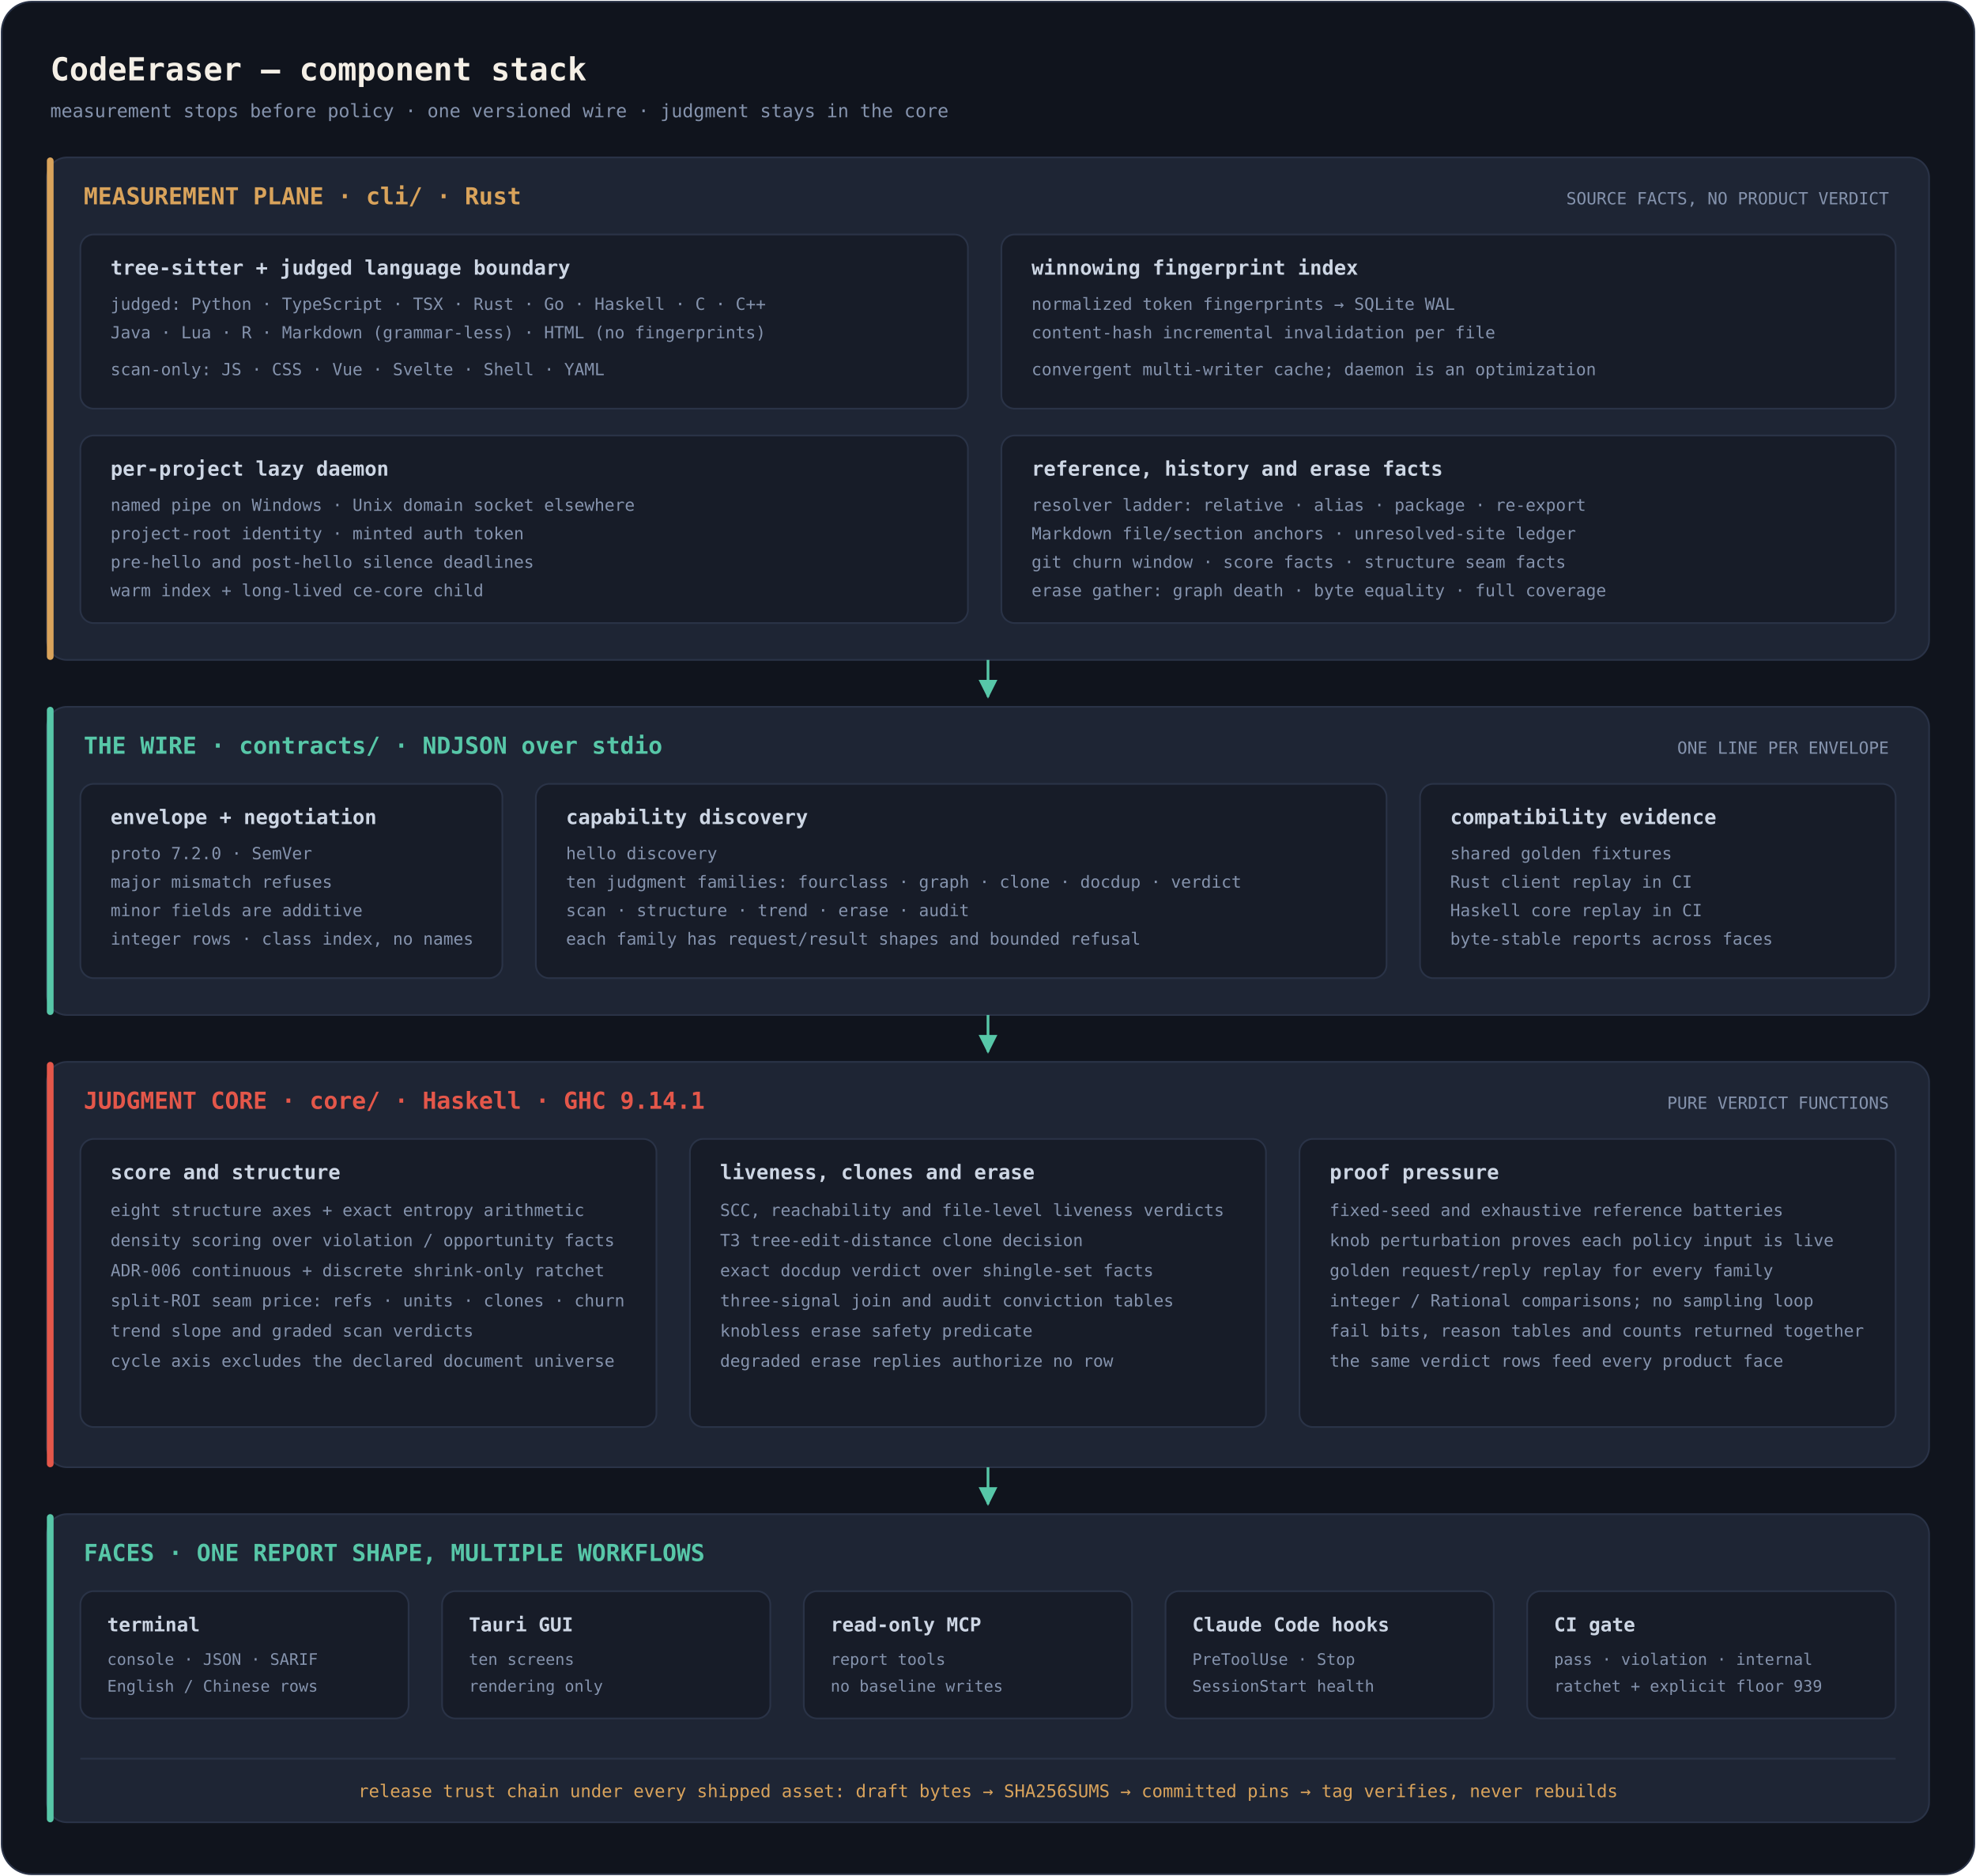
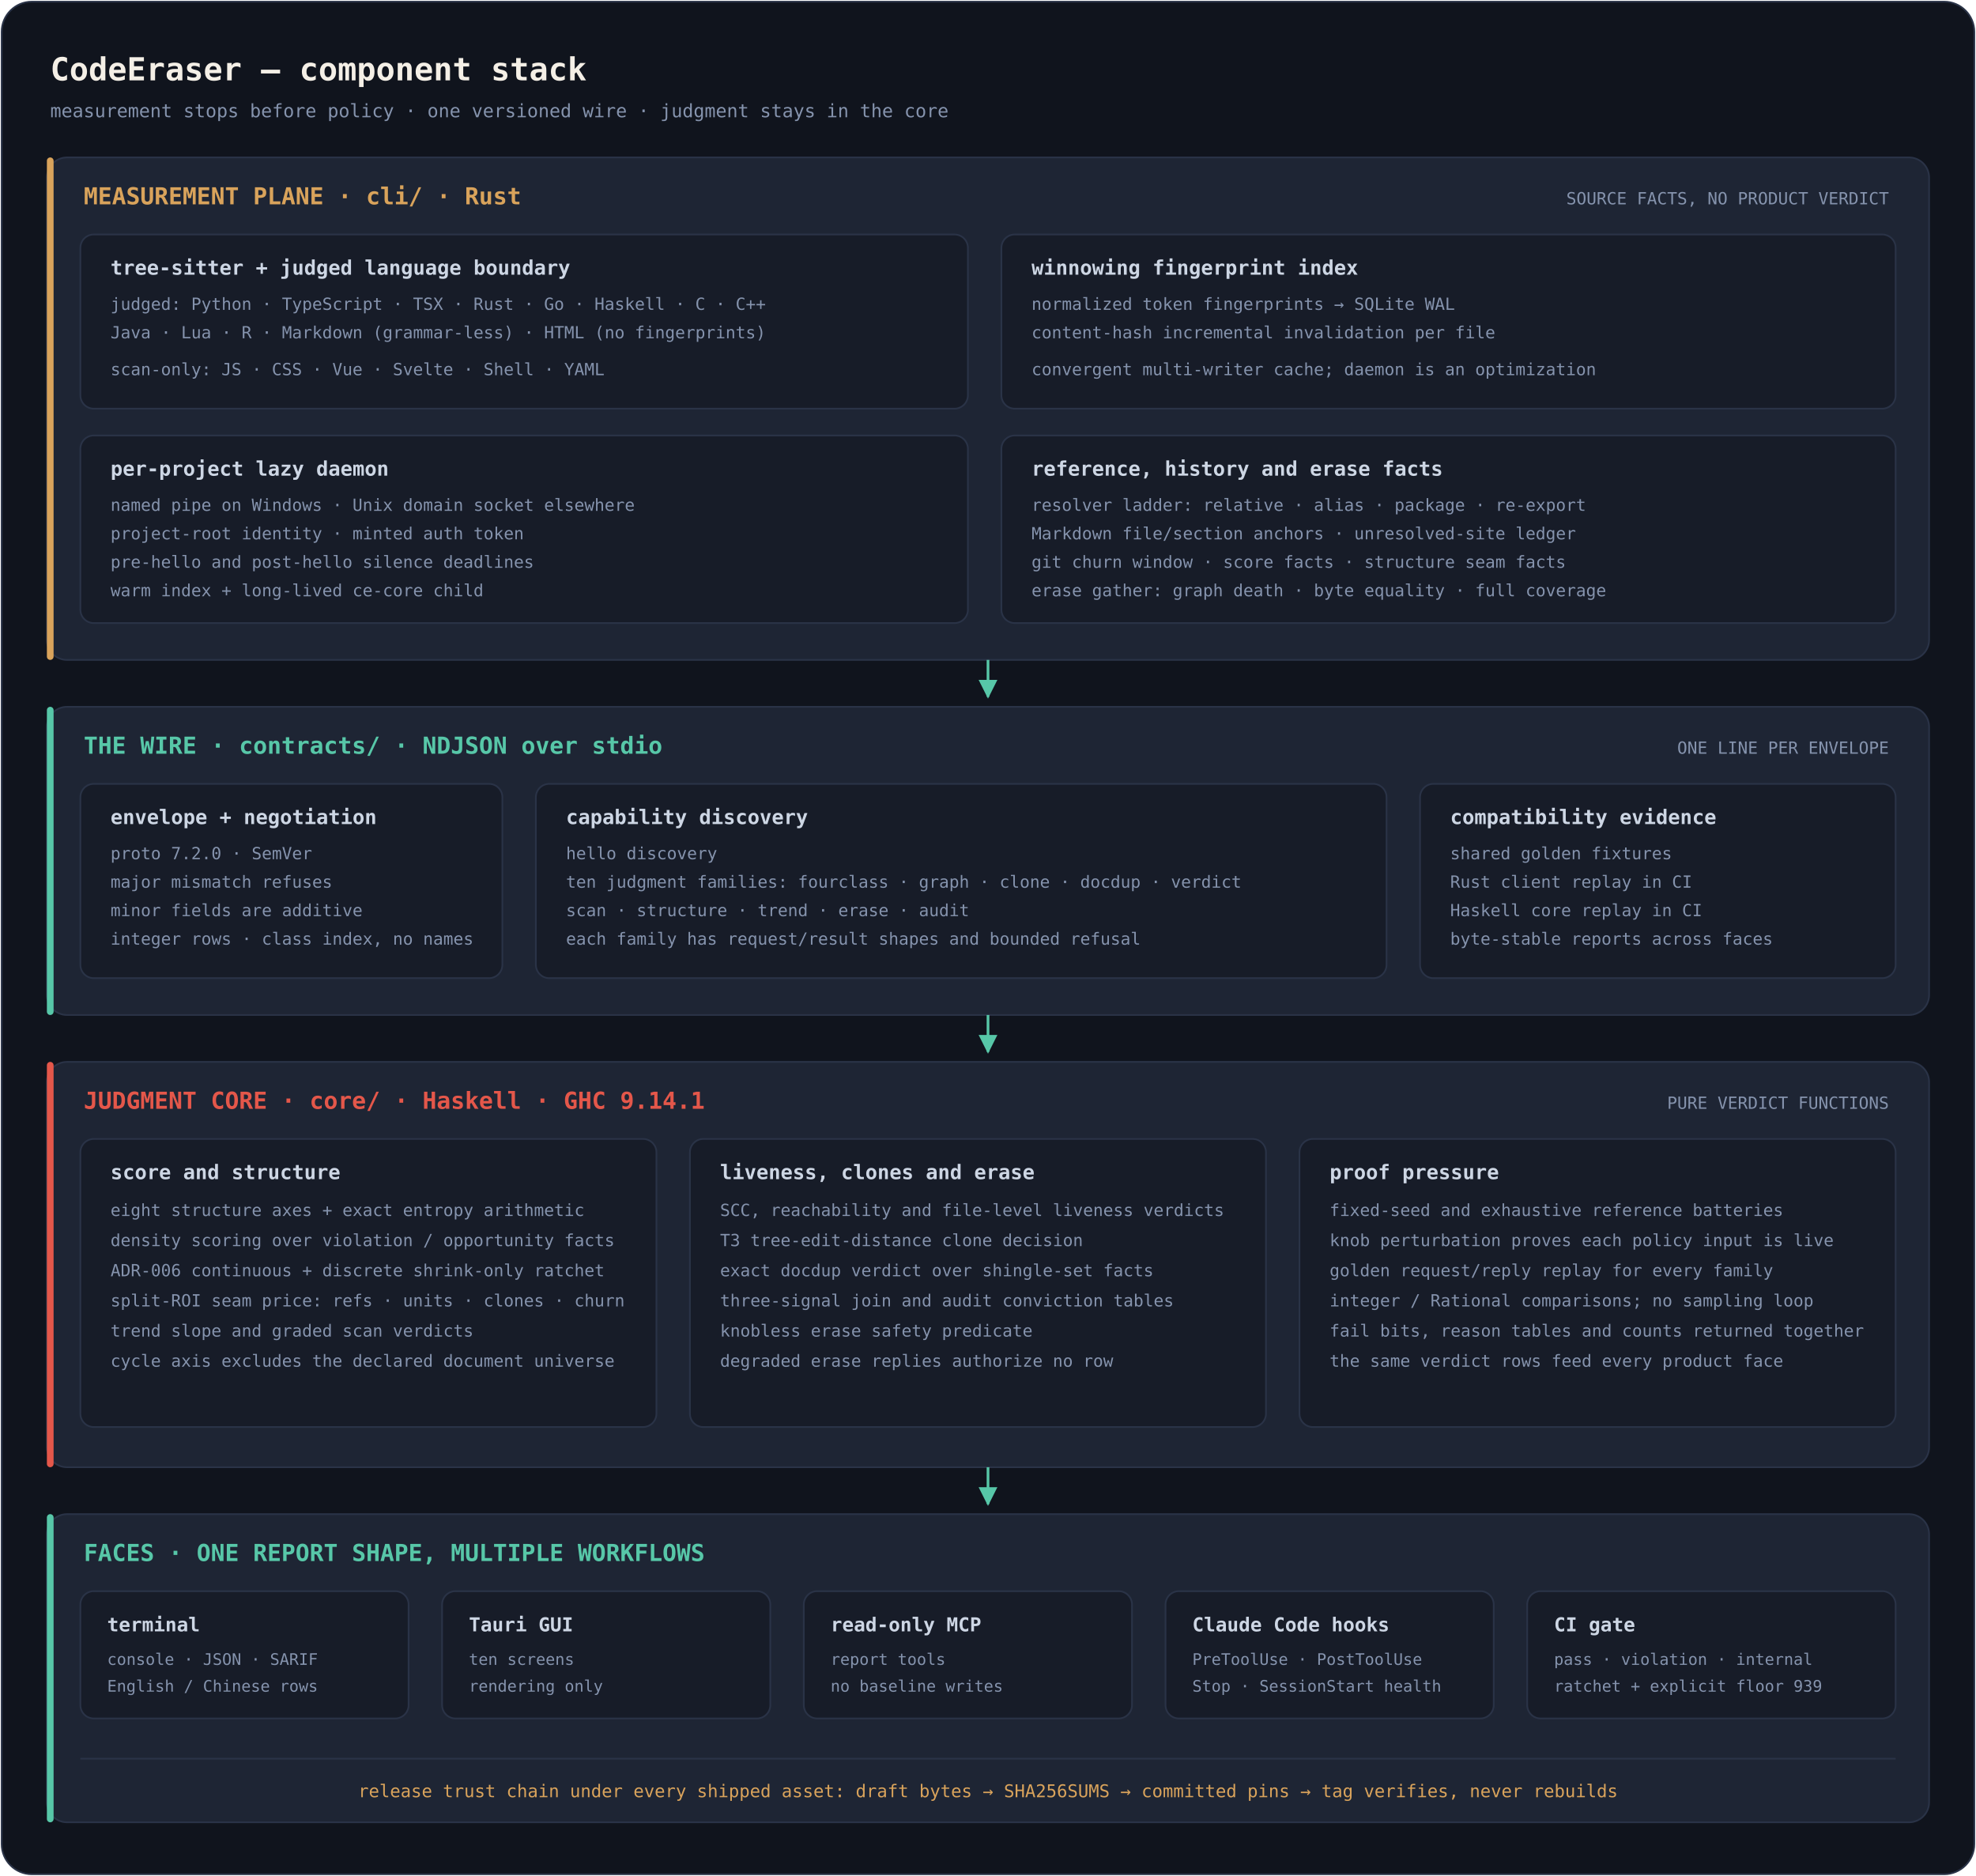
<svg xmlns="http://www.w3.org/2000/svg" viewBox="0 0 1180 1120" role="img" aria-label="CodeEraser stack: Rust measurement, an NDJSON wire, Haskell judgment, product faces, and the release pin chain">
  <defs>
    <marker id="arrow" viewBox="0 0 10 10" refX="9" refY="5" markerWidth="7" markerHeight="7" orient="auto">
      <path d="M0 0 L10 5 L0 10 z" fill="#57c7a8" />
    </marker>
  </defs>
  <rect x="1" y="1" width="1178" height="1118" rx="18" fill="#10141d" stroke="#2a3347" />
  <g font-family="ui-monospace, 'Cascadia Mono', Consolas, 'SF Mono', monospace">
    <text x="30" y="48" font-size="19" font-weight="600" fill="#f4efe6">CodeEraser — component stack</text>
    <text x="30" y="70" font-size="11" fill="#8593ad">measurement stops before policy · one versioned wire · judgment stays in the core</text>
    <g>
      <rect x="28" y="94" width="1124" height="300" rx="12" fill="#1e2534" stroke="#2a3347" />
      <rect x="28" y="94" width="4" height="300" rx="2" fill="#d9a35b" />
      <text x="50" y="122" font-size="14" font-weight="600" fill="#d9a35b">MEASUREMENT PLANE · cli/ · Rust</text>
      <text x="1128" y="122" font-size="10" text-anchor="end" fill="#8593ad">SOURCE FACTS, NO PRODUCT VERDICT</text>
      <g fill="#171c28" stroke="#2a3347">
        <rect x="48" y="140" width="530" height="104" rx="8" />
        <rect x="598" y="140" width="534" height="104" rx="8" />
        <rect x="48" y="260" width="530" height="112" rx="8" />
        <rect x="598" y="260" width="534" height="112" rx="8" />
      </g>
      <g font-size="12" font-weight="600" fill="#cdd6e4">
        <text x="66" y="164">tree-sitter + judged language boundary</text>
        <text x="616" y="164">winnowing fingerprint index</text>
        <text x="66" y="284">per-project lazy daemon</text>
        <text x="616" y="284">reference, history and erase facts</text>
      </g>
      <g font-size="10" fill="#8593ad">
        <text x="66" y="185">judged: Python · TypeScript · TSX · Rust · Go · Haskell · C · C++</text>
        <text x="66" y="202">Java · Lua · R · Markdown (grammar-less) · HTML (no fingerprints)</text>
        <text x="66" y="224">scan-only: JS · CSS · Vue · Svelte · Shell · YAML</text>
        <text x="616" y="185">normalized token fingerprints → SQLite WAL</text>
        <text x="616" y="202">content-hash incremental invalidation per file</text>
        <text x="616" y="224">convergent multi-writer cache; daemon is an optimization</text>
        <text x="66" y="305">named pipe on Windows · Unix domain socket elsewhere</text>
        <text x="66" y="322">project-root identity · minted auth token</text>
        <text x="66" y="339">pre-hello and post-hello silence deadlines</text>
        <text x="66" y="356">warm index + long-lived ce-core child</text>
        <text x="616" y="305">resolver ladder: relative · alias · package · re-export</text>
        <text x="616" y="322">Markdown file/section anchors · unresolved-site ledger</text>
        <text x="616" y="339">git churn window · score facts · structure seam facts</text>
        <text x="616" y="356">erase gather: graph death · byte equality · full coverage</text>
      </g>
    </g>
    <path d="M590 394 V416" stroke="#57c7a8" stroke-width="1.6" marker-end="url(#arrow)" />
    <g>
      <rect x="28" y="422" width="1124" height="184" rx="12" fill="#1e2534" stroke="#2a3347" />
      <rect x="28" y="422" width="4" height="184" rx="2" fill="#57c7a8" />
      <text x="50" y="450" font-size="14" font-weight="600" fill="#57c7a8">THE WIRE · contracts/ · NDJSON over stdio</text>
      <text x="1128" y="450" font-size="10" text-anchor="end" fill="#8593ad">ONE LINE PER ENVELOPE</text>
      <g fill="#171c28" stroke="#2a3347">
        <rect x="48" y="468" width="252" height="116" rx="8" />
        <rect x="320" y="468" width="508" height="116" rx="8" />
        <rect x="848" y="468" width="284" height="116" rx="8" />
      </g>
      <g font-size="12" font-weight="600" fill="#cdd6e4">
        <text x="66" y="492">envelope + negotiation</text>
        <text x="338" y="492">capability discovery</text>
        <text x="866" y="492">compatibility evidence</text>
      </g>
      <g font-size="10" fill="#8593ad">
        <text x="66" y="513">proto 7.2.0 · SemVer</text>
        <text x="66" y="530">major mismatch refuses</text>
        <text x="66" y="547">minor fields are additive</text>
        <text x="66" y="564">integer rows · class index, no names</text>
        <text x="338" y="513">hello discovery</text>
        <text x="338" y="530">ten judgment families: fourclass · graph · clone · docdup · verdict</text>
        <text x="338" y="547">scan · structure · trend · erase · audit</text>
        <text x="338" y="564">each family has request/result shapes and bounded refusal</text>
        <text x="866" y="513">shared golden fixtures</text>
        <text x="866" y="530">Rust client replay in CI</text>
        <text x="866" y="547">Haskell core replay in CI</text>
        <text x="866" y="564">byte-stable reports across faces</text>
      </g>
    </g>
    <path d="M590 606 V628" stroke="#57c7a8" stroke-width="1.6" marker-end="url(#arrow)" />
    <g>
      <rect x="28" y="634" width="1124" height="242" rx="12" fill="#1e2534" stroke="#2a3347" />
      <rect x="28" y="634" width="4" height="242" rx="2" fill="#e4574a" />
      <text x="50" y="662" font-size="14" font-weight="600" fill="#e4574a">JUDGMENT CORE · core/ · Haskell · GHC 9.14.1</text>
      <text x="1128" y="662" font-size="10" text-anchor="end" fill="#8593ad">PURE VERDICT FUNCTIONS</text>
      <g fill="#171c28" stroke="#2a3347">
        <rect x="48" y="680" width="344" height="172" rx="8" />
        <rect x="412" y="680" width="344" height="172" rx="8" />
        <rect x="776" y="680" width="356" height="172" rx="8" />
      </g>
      <g font-size="12" font-weight="600" fill="#cdd6e4">
        <text x="66" y="704">score and structure</text>
        <text x="430" y="704">liveness, clones and erase</text>
        <text x="794" y="704">proof pressure</text>
      </g>
      <g font-size="10" fill="#8593ad">
        <text x="66" y="726">eight structure axes + exact entropy arithmetic</text>
        <text x="66" y="744">density scoring over violation / opportunity facts</text>
        <text x="66" y="762">ADR-006 continuous + discrete shrink-only ratchet</text>
        <text x="66" y="780">split-ROI seam price: refs · units · clones · churn</text>
        <text x="66" y="798">trend slope and graded scan verdicts</text>
        <text x="66" y="816">cycle axis excludes the declared document universe</text>
        <text x="430" y="726">SCC, reachability and file-level liveness verdicts</text>
        <text x="430" y="744">T3 tree-edit-distance clone decision</text>
        <text x="430" y="762">exact docdup verdict over shingle-set facts</text>
        <text x="430" y="780">three-signal join and audit conviction tables</text>
        <text x="430" y="798">knobless erase safety predicate</text>
        <text x="430" y="816">degraded erase replies authorize no row</text>
        <text x="794" y="726">fixed-seed and exhaustive reference batteries</text>
        <text x="794" y="744">knob perturbation proves each policy input is live</text>
        <text x="794" y="762">golden request/reply replay for every family</text>
        <text x="794" y="780">integer / Rational comparisons; no sampling loop</text>
        <text x="794" y="798">fail bits, reason tables and counts returned together</text>
        <text x="794" y="816">the same verdict rows feed every product face</text>
      </g>
    </g>
    <path d="M590 876 V898" stroke="#57c7a8" stroke-width="1.6" marker-end="url(#arrow)" />
    <g>
      <rect x="28" y="904" width="1124" height="184" rx="12" fill="#1e2534" stroke="#2a3347" />
      <rect x="28" y="904" width="4" height="184" rx="2" fill="#57c7a8" />
      <text x="50" y="932" font-size="14" font-weight="600" fill="#57c7a8">FACES · ONE REPORT SHAPE, MULTIPLE WORKFLOWS</text>
      <g fill="#171c28" stroke="#2a3347">
        <rect x="48" y="950" width="196" height="76" rx="8" />
        <rect x="264" y="950" width="196" height="76" rx="8" />
        <rect x="480" y="950" width="196" height="76" rx="8" />
        <rect x="696" y="950" width="196" height="76" rx="8" />
        <rect x="912" y="950" width="220" height="76" rx="8" />
      </g>
      <g font-size="11.5" font-weight="600" fill="#cdd6e4">
        <text x="64" y="974">terminal</text>
        <text x="280" y="974">Tauri GUI</text>
        <text x="496" y="974">read-only MCP</text>
        <text x="712" y="974">Claude Code hooks</text>
        <text x="928" y="974">CI gate</text>
      </g>
      <g font-size="9.5" fill="#8593ad">
        <text x="64" y="994">console · JSON · SARIF</text>
        <text x="64" y="1010">English / Chinese rows</text>
        <text x="280" y="994">ten screens</text>
        <text x="280" y="1010">rendering only</text>
        <text x="496" y="994">report tools</text>
        <text x="496" y="1010">no baseline writes</text>
-         <text x="712" y="994">PreToolUse · Stop</text>
-         <text x="712" y="1010">SessionStart health</text>
+         <text x="712" y="994">PreToolUse · PostToolUse</text>
+         <text x="712" y="1010">Stop · SessionStart health</text>
        <text x="928" y="994">pass · violation · internal</text>
        <text x="928" y="1010">ratchet + explicit floor 939</text>
      </g>
      <line x1="48" y1="1050" x2="1132" y2="1050" stroke="#2a3347" />
      <text x="590" y="1073" text-anchor="middle" font-size="10.5" fill="#d9a35b">release trust chain under every shipped asset: draft bytes → SHA256SUMS → committed pins → tag verifies, never rebuilds</text>
    </g>
  </g>
</svg>
